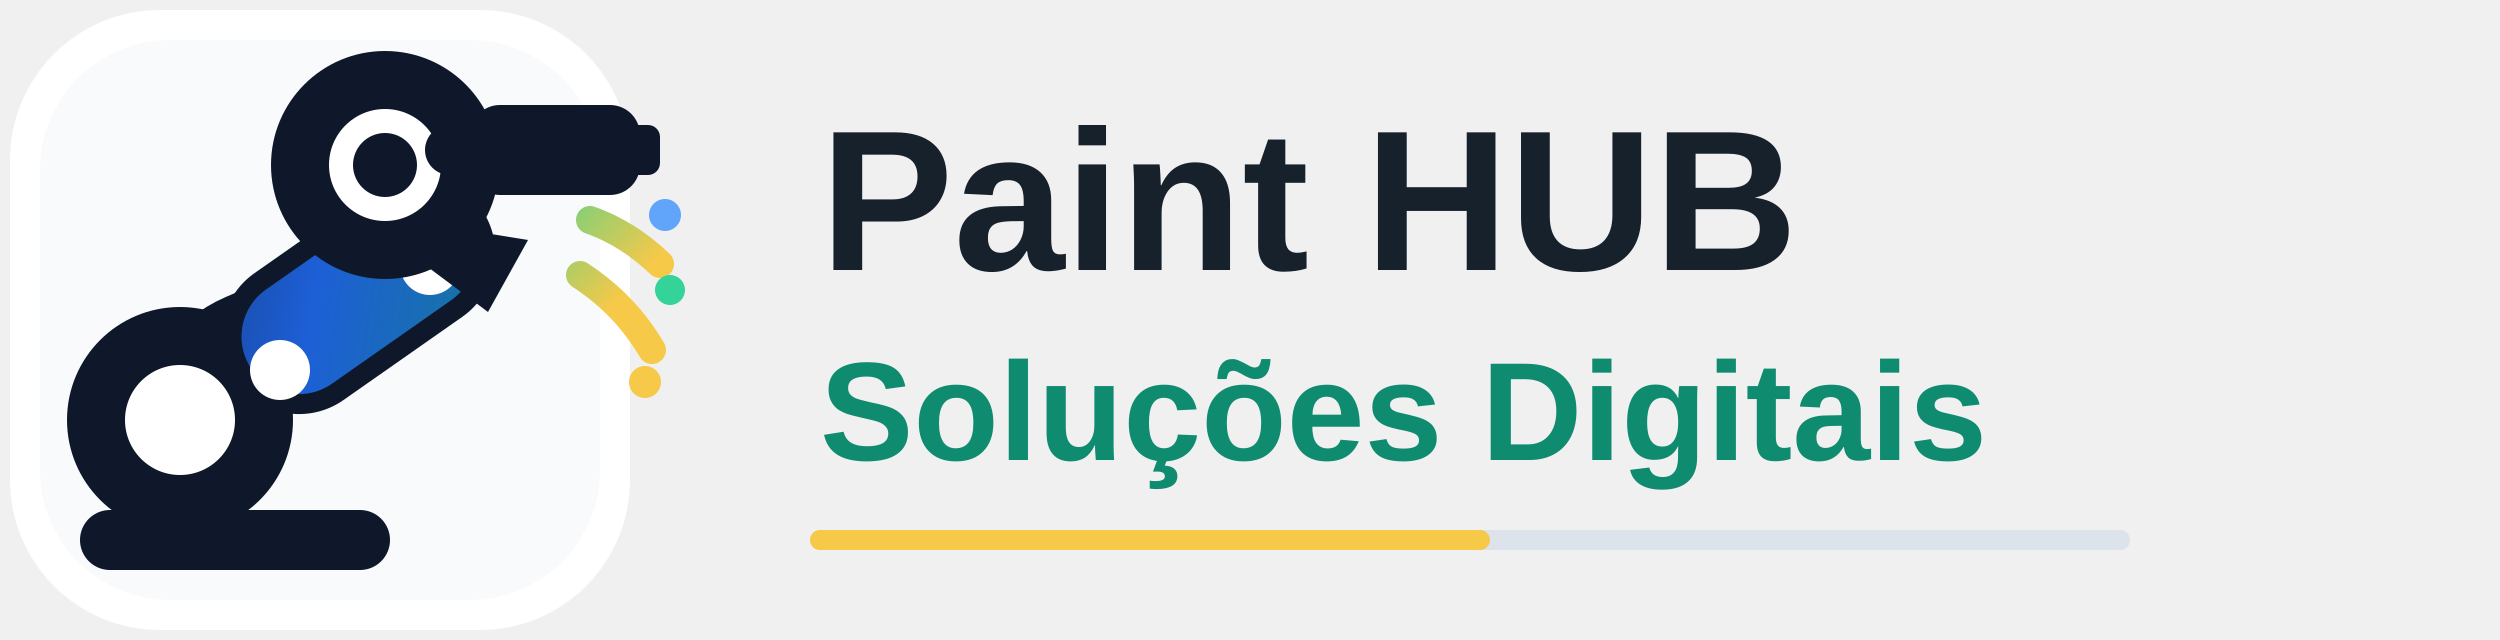
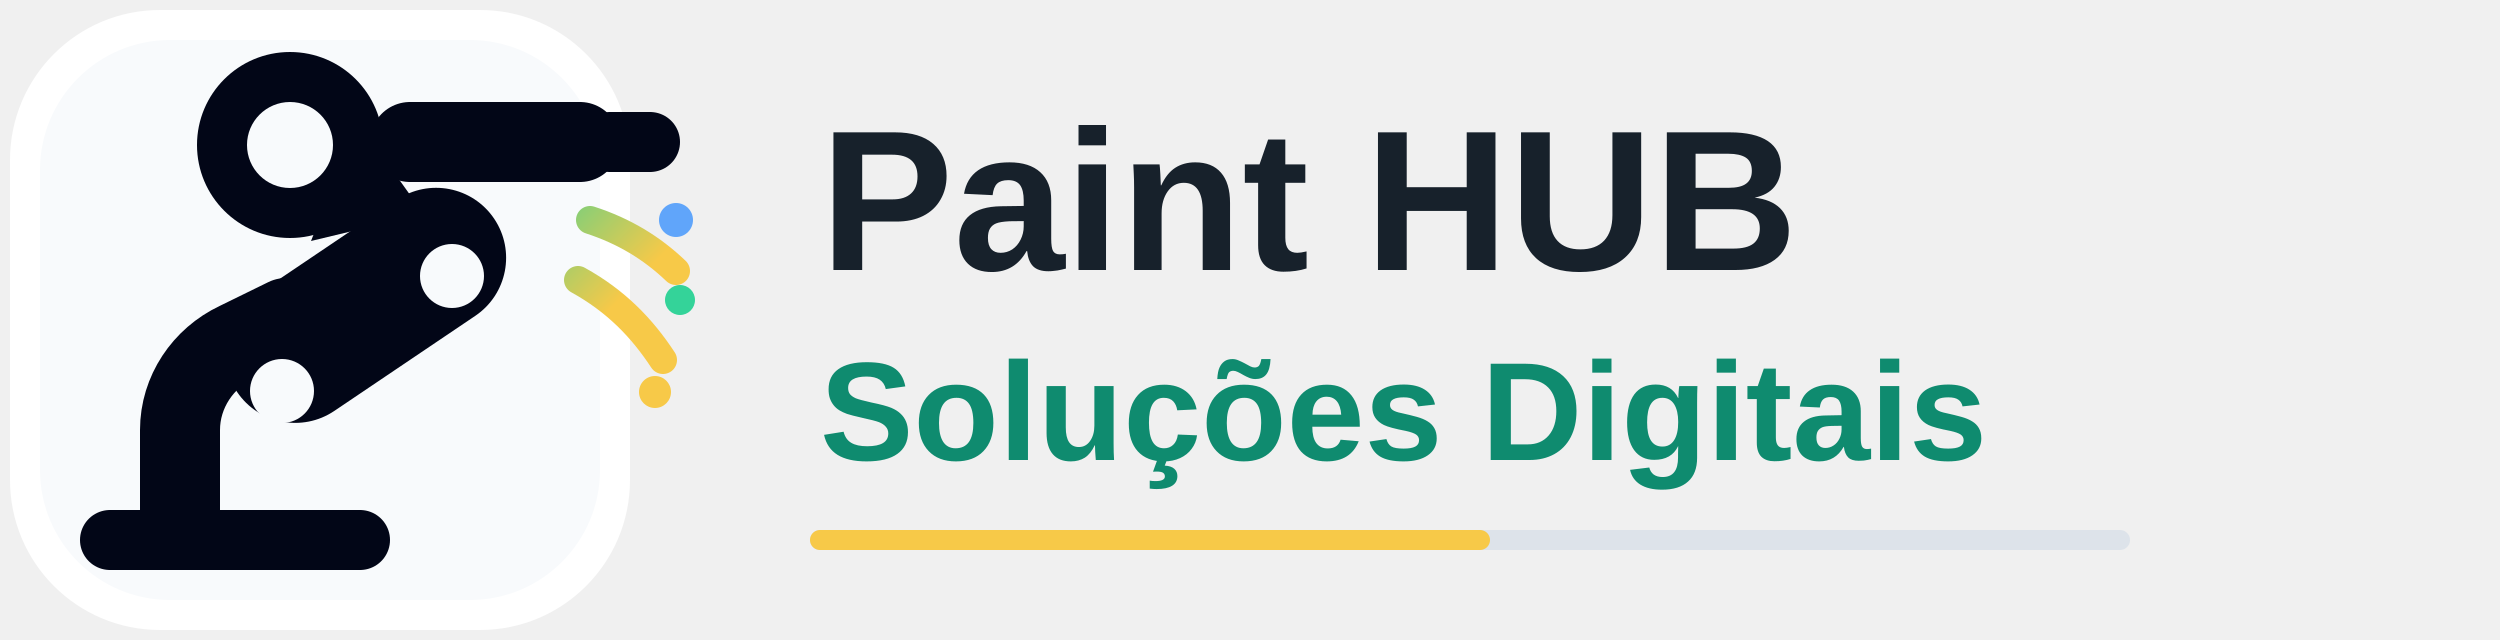
<svg xmlns="http://www.w3.org/2000/svg" width="250" height="64" viewBox="0 0 250 64" fill="none" role="img" aria-labelledby="title desc">
  <defs>
-     <linearGradient id="robotGradient" x1="6" y1="8" x2="58" y2="58" gradientUnits="userSpaceOnUse">
-       <stop stop-color="#0F172A" />
-       <stop offset="0.52" stop-color="#1D5FD6" />
-       <stop offset="1" stop-color="#0F8B6F" />
-     </linearGradient>
    <linearGradient id="sprayGradient" x1="36" y1="9" x2="60" y2="32" gradientUnits="userSpaceOnUse">
      <stop stop-color="#60A5FA" />
      <stop offset="0.5" stop-color="#34D399" />
      <stop offset="1" stop-color="#F7C948" />
    </linearGradient>
  </defs>
  <rect x="1" y="1" width="62" height="62" rx="15" fill="#FFFFFF" />
  <rect x="4" y="4" width="56" height="56" rx="13" fill="#F8FAFC" />
-   <path d="M11 54H36" stroke="#0F172A" stroke-width="6" stroke-linecap="round" />
-   <path d="M18 51V42.5C18 38.5 20.4 35 24.1 33.4L27.8 31.8" stroke="#0F172A" stroke-width="8" stroke-linecap="round" />
-   <circle cx="18" cy="42" r="8.4" fill="#FFFFFF" stroke="#0F172A" stroke-width="5.8" />
-   <rect x="20.5" y="32" width="28" height="13.5" rx="6.75" transform="rotate(-35 20.5 32)" fill="url(#robotGradient)" stroke="#0F172A" stroke-width="2" />
-   <circle cx="28" cy="37" r="3" fill="#FFFFFF" />
-   <circle cx="43" cy="26.5" r="3" fill="#FFFFFF" />
-   <circle cx="38.5" cy="16.5" r="8.5" fill="#FFFFFF" stroke="#0F172A" stroke-width="5.8" />
-   <circle cx="38.5" cy="16.5" r="3.2" fill="#0F172A" />
-   <path d="M40.5 25L48.8 31.2L52.8 24L43.5 22.5L40.5 25Z" fill="#0F172A" />
-   <rect x="47" y="10.5" width="17" height="9" rx="3" fill="#0F172A" />
-   <path d="M45 15H50" stroke="#0F172A" stroke-width="5" stroke-linecap="round" />
-   <rect x="62" y="12.5" width="4" height="5" rx="1.2" fill="#0F172A" />
-   <path d="M59 22C61.8 23 64 24.5 66 26.4" stroke="url(#sprayGradient)" stroke-width="2.8" stroke-linecap="round" />
-   <path d="M58 27.5C61.2 29.6 63.4 32 65.2 35" stroke="url(#sprayGradient)" stroke-width="2.8" stroke-linecap="round" />
-   <circle cx="66.5" cy="21.5" r="1.6" fill="#60A5FA" />
-   <circle cx="67" cy="29" r="1.5" fill="#34D399" />
-   <circle cx="64.5" cy="38.2" r="1.6" fill="#F7C948" />
+   <path d="M11 54H36" stroke="#020617" stroke-width="6" stroke-linecap="round" />
+   <path d="M18 51V43C18 39.2 20.3 35.8 23.7 34.2L28.6 31.8" stroke="#020617" stroke-width="8" stroke-linecap="round" />
+   <rect x="19.8" y="33.4" width="31" height="14" rx="7" transform="rotate(-34 19.8 33.4)" fill="#020617" />
+   <circle cx="28.2" cy="39.1" r="3.2" fill="#F8FAFC" />
+   <circle cx="45.2" cy="27.6" r="3.2" fill="#F8FAFC" />
+   <path d="M41.8 20.6L35.8 12.2L31.1 24.1L39 22.2L41.8 20.6Z" fill="#020617" />
+   <circle cx="29" cy="14.5" r="9.3" fill="#020617" />
+   <circle cx="29" cy="14.5" r="4.3" fill="#F8FAFC" />
+   <path d="M41 14.2H58" stroke="#020617" stroke-width="8" stroke-linecap="round" />
+   <path d="M61 14.2H65" stroke="#020617" stroke-width="6" stroke-linecap="round" />
+   <path d="M59 22C62.4 23.1 65.2 24.8 67.6 27.1" stroke="url(#sprayGradient)" stroke-width="2.8" stroke-linecap="round" />
+   <path d="M57.8 28C61.6 30.1 64.2 32.8 66.3 36" stroke="url(#sprayGradient)" stroke-width="2.8" stroke-linecap="round" />
+   <circle cx="67.6" cy="22" r="1.7" fill="#60A5FA" />
+   <circle cx="68" cy="30" r="1.5" fill="#34D399" />
+   <circle cx="65.5" cy="39.2" r="1.6" fill="#F7C948" />
  <text x="82" y="27" fill="#17212B" font-family="Arial, Helvetica, sans-serif" font-size="20" font-weight="800" letter-spacing="0">Paint HUB</text>
  <text x="82" y="46" fill="#0F8B6F" font-family="Arial, Helvetica, sans-serif" font-size="14" font-weight="700" letter-spacing="0">Soluções Digitais</text>
  <path d="M82 54H212" stroke="#DDE3EA" stroke-width="2" stroke-linecap="round" />
  <path d="M82 54H148" stroke="#F7C948" stroke-width="2" stroke-linecap="round" />
</svg>
